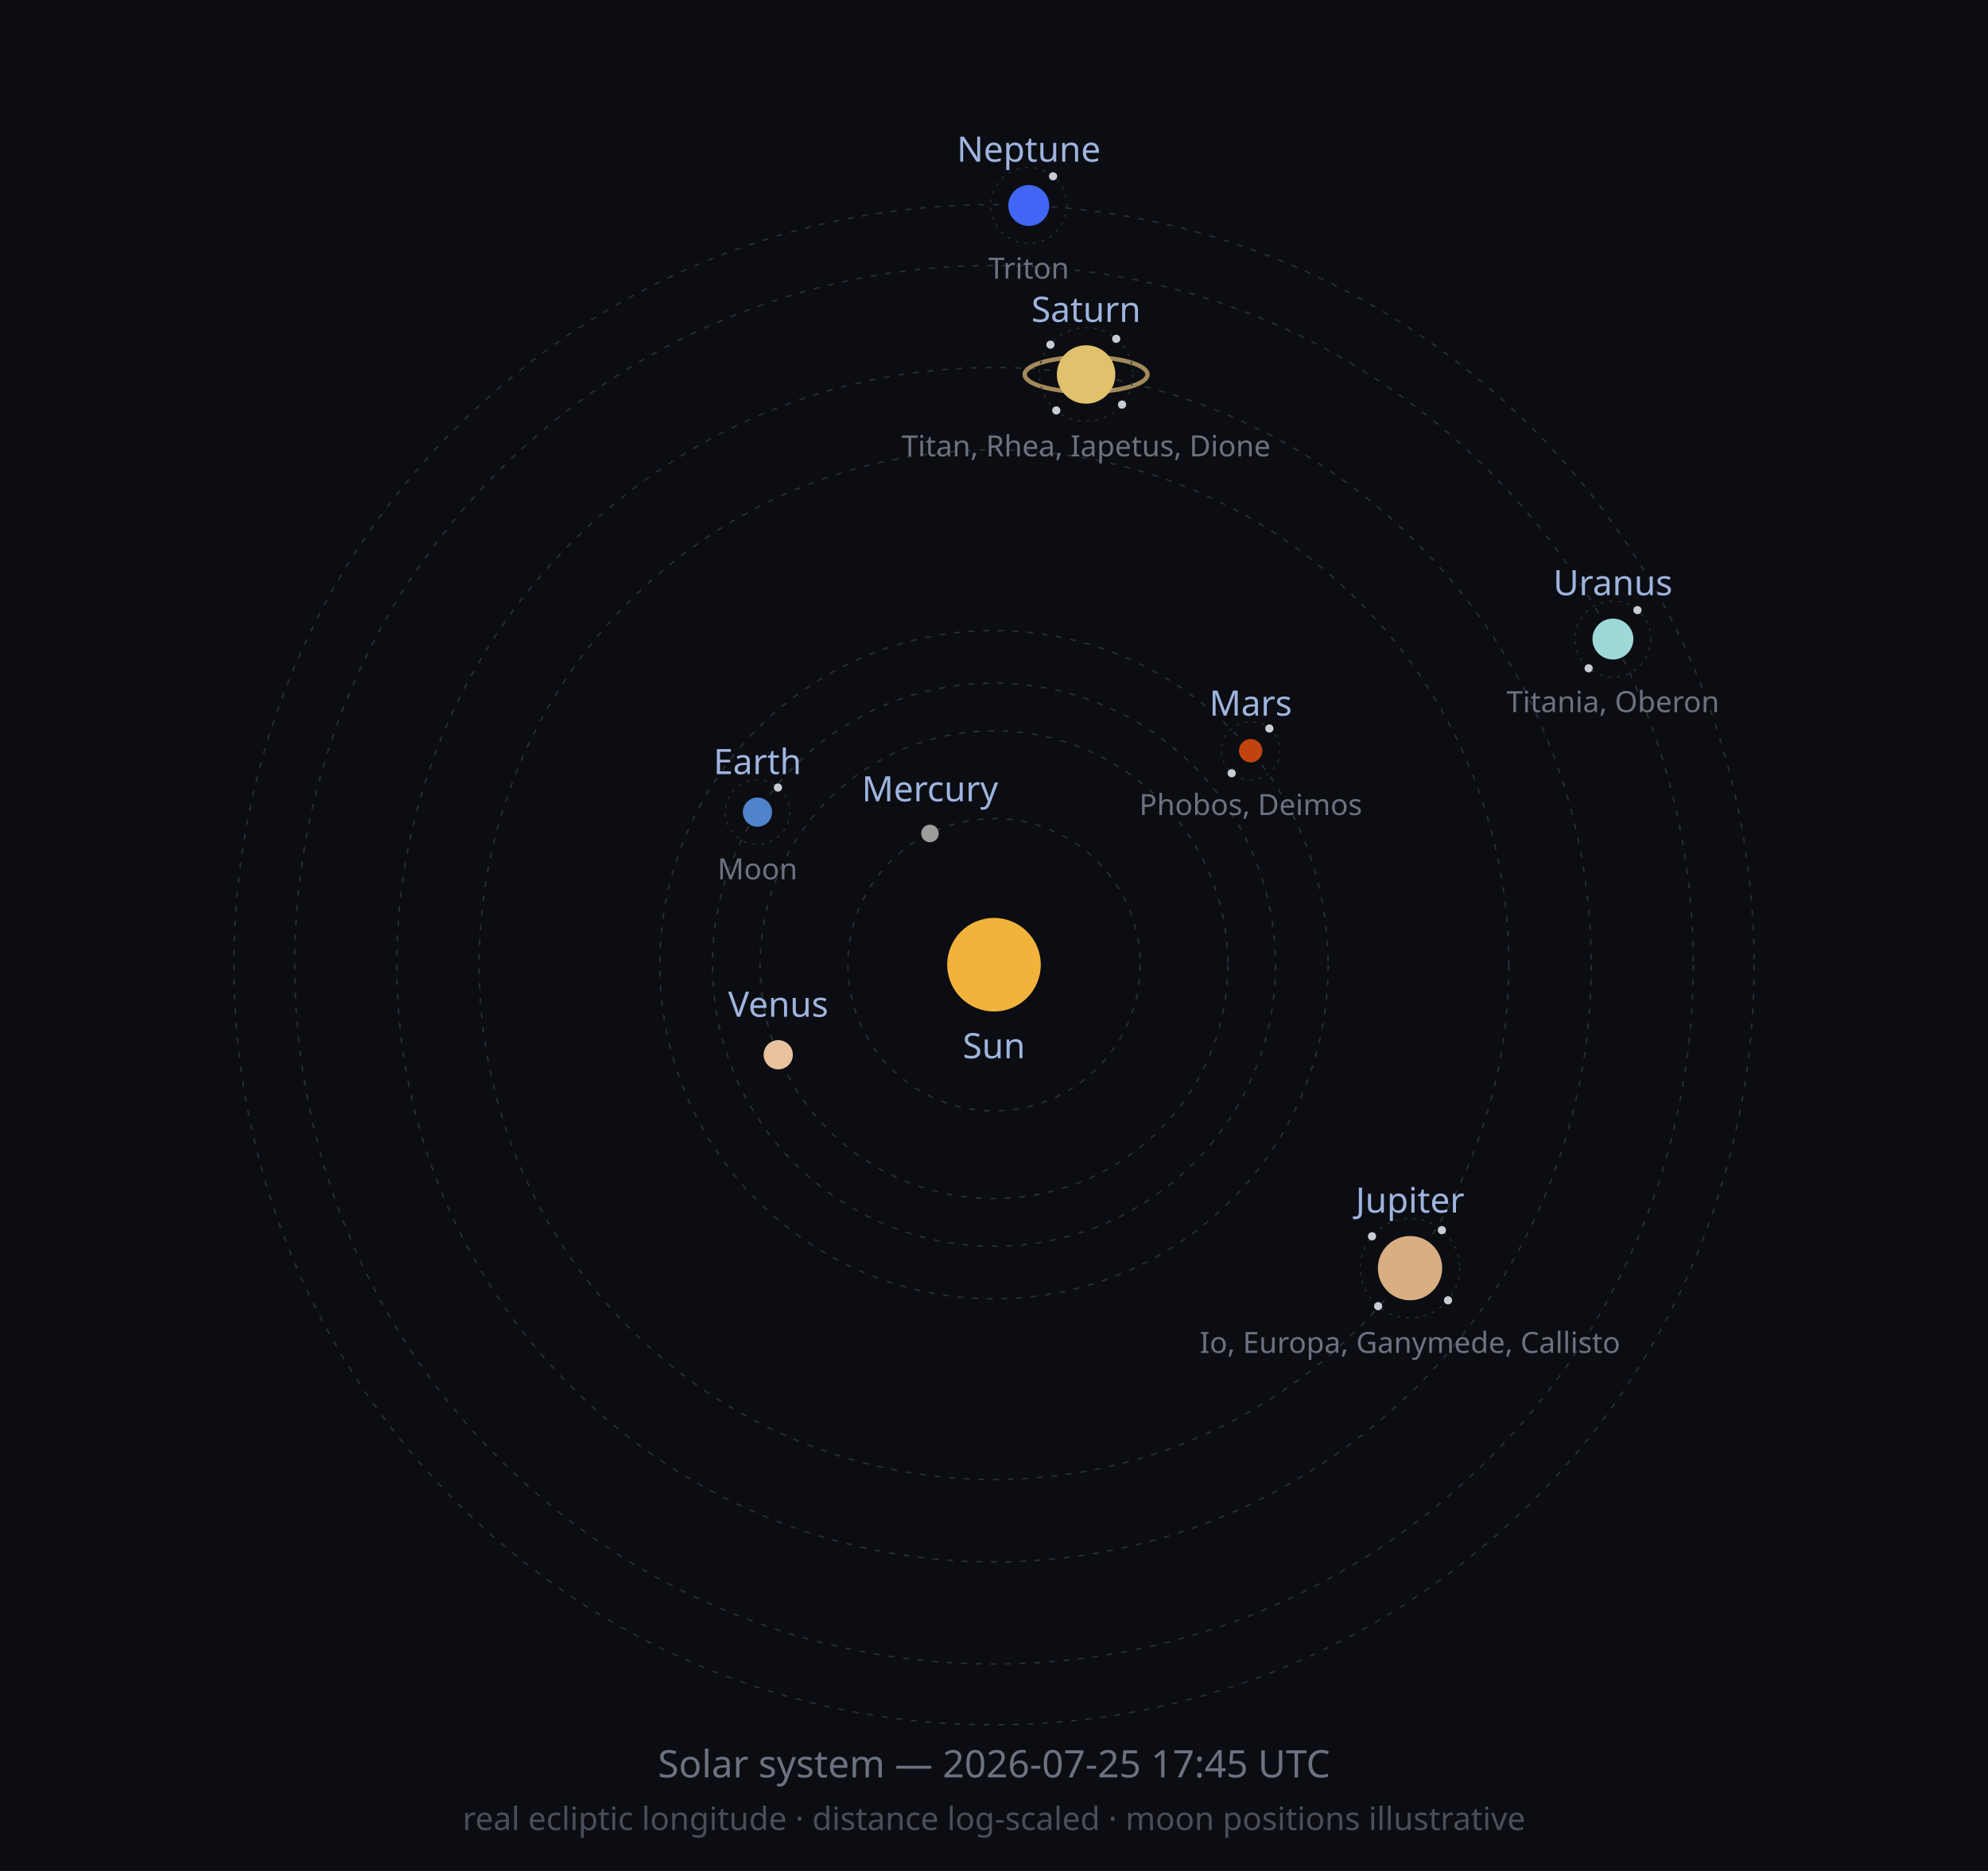
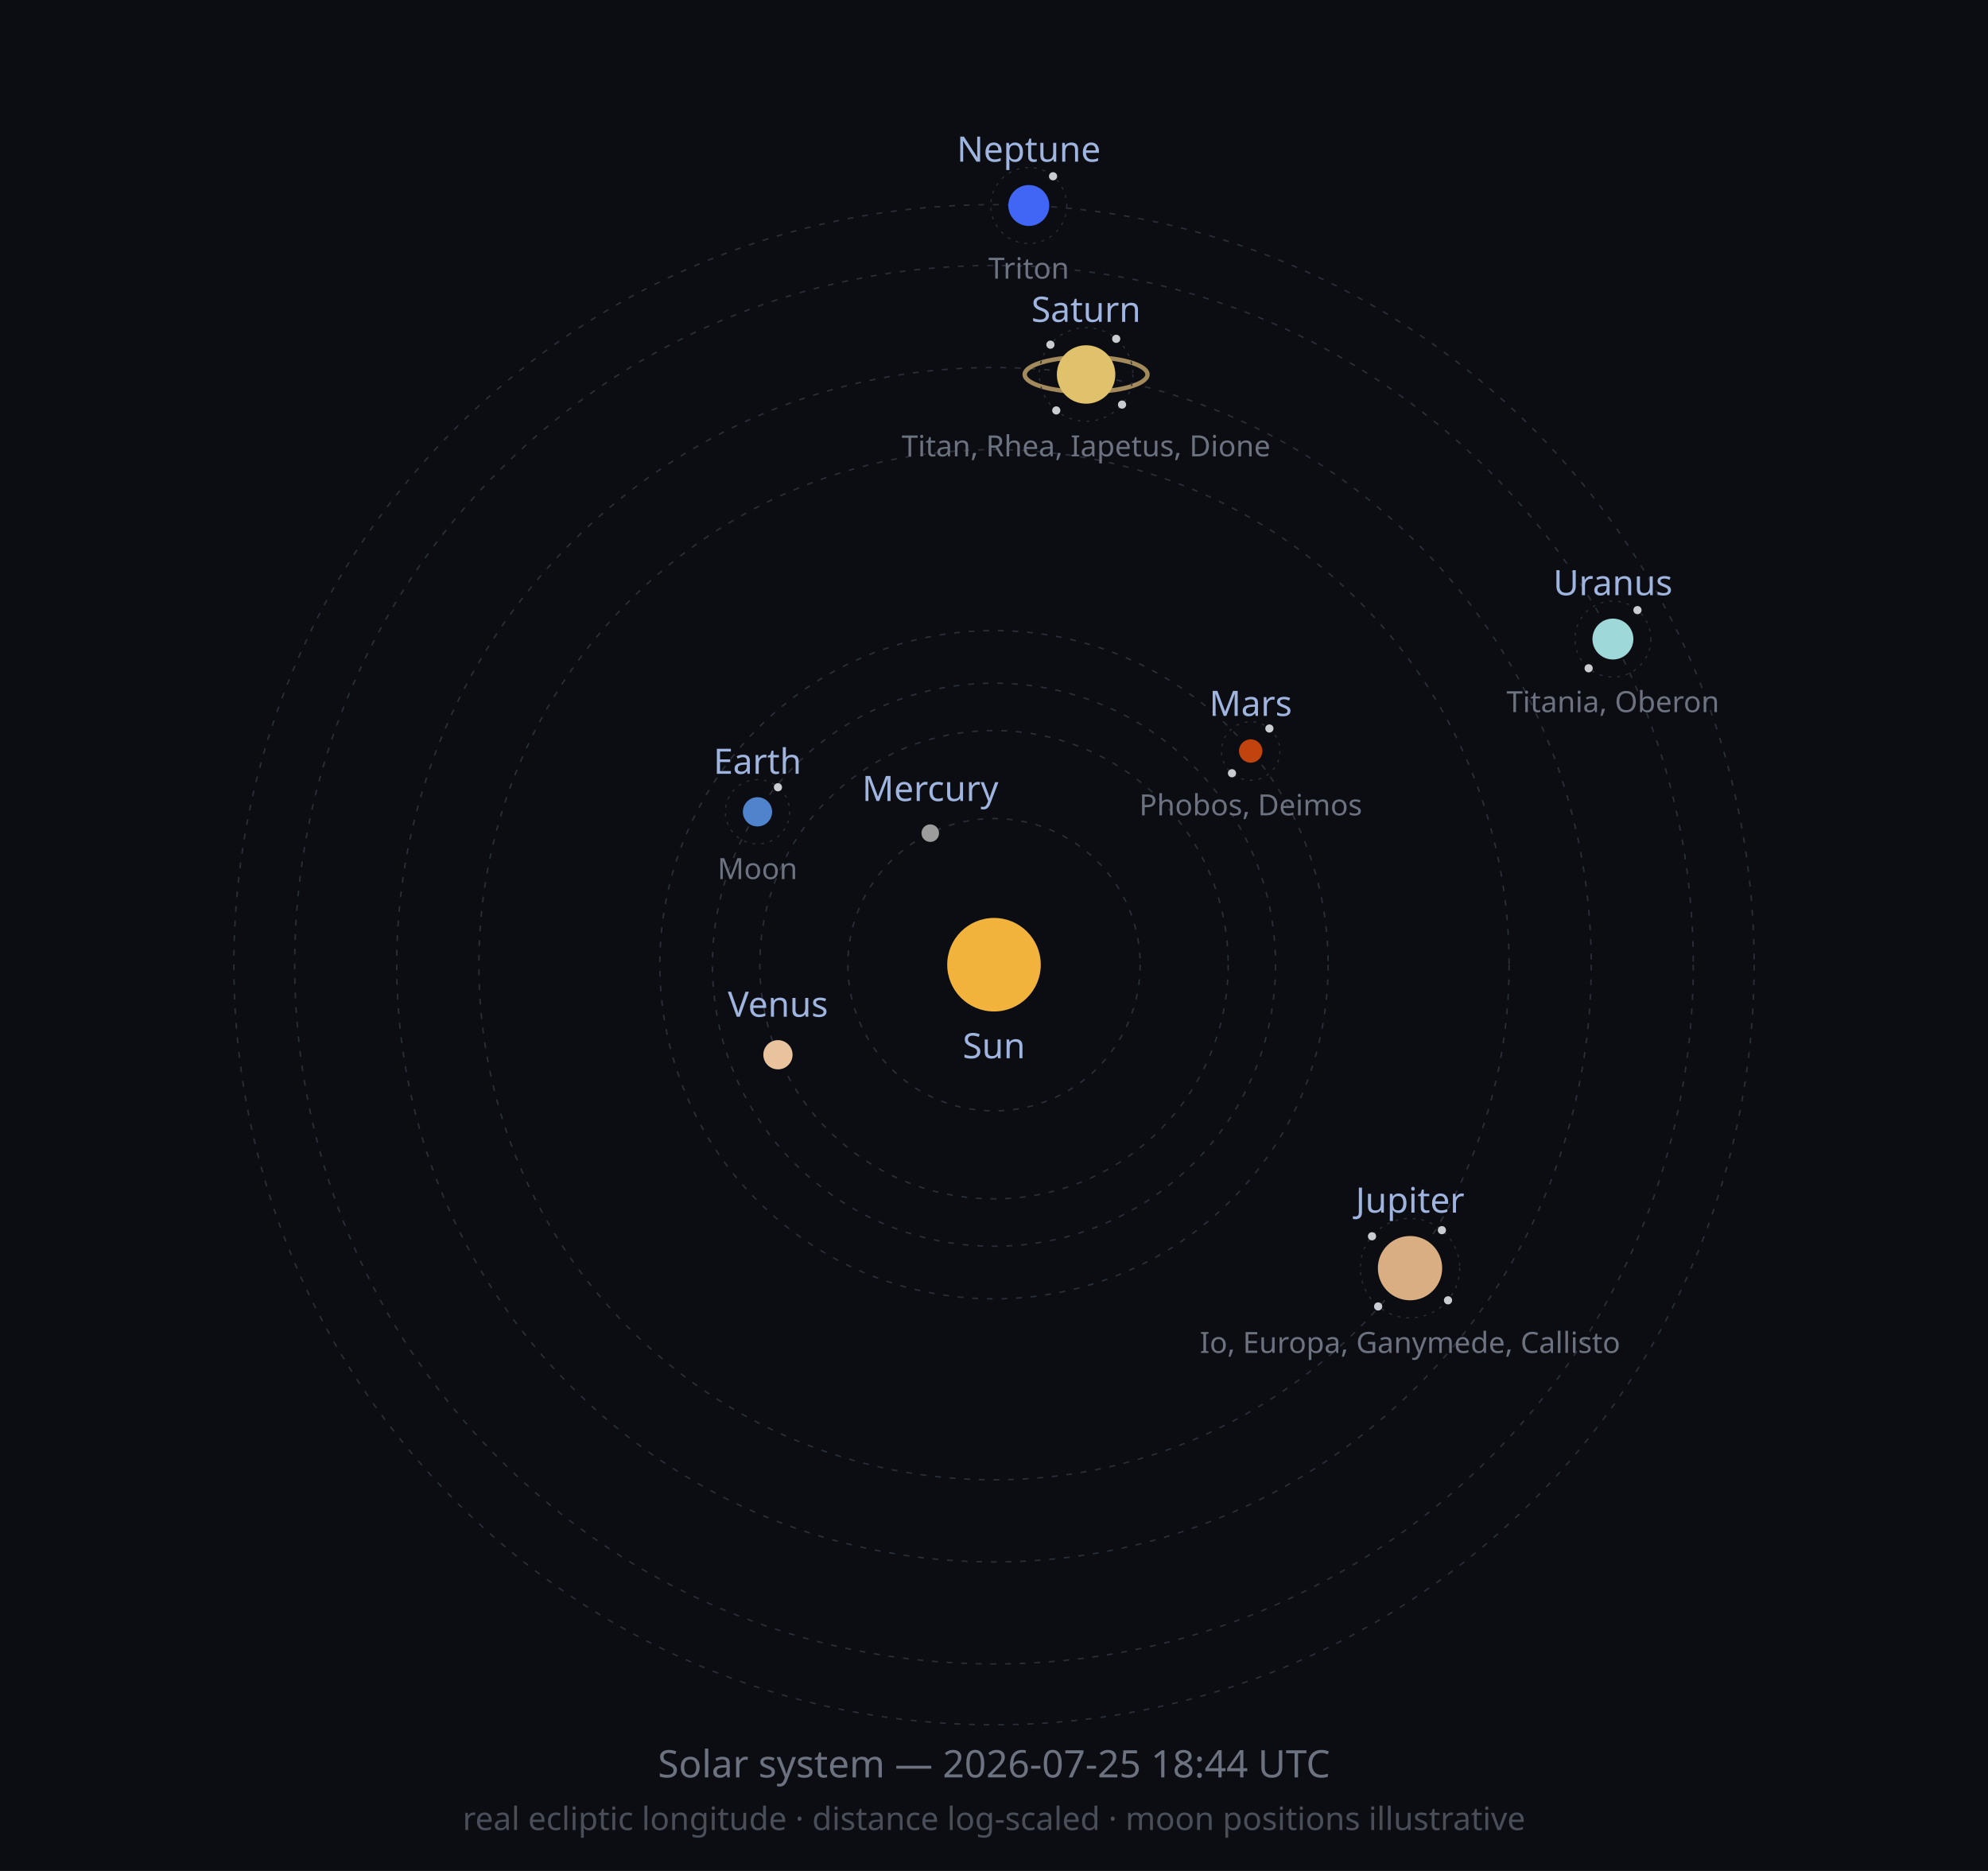
<svg xmlns="http://www.w3.org/2000/svg" width="680" height="640" viewBox="0 0 680 640" role="img">
  <defs>
    <marker id="arrow" viewBox="0 0 10 10" refX="8" refY="5" markerWidth="6" markerHeight="6" orient="auto-start-reverse">
      <path d="M2 1L8 5L2 9" fill="none" stroke="context-stroke" stroke-width="1.5" stroke-linecap="round" stroke-linejoin="round" />
    </marker>
  </defs>
  <style>
  .orbit { fill: none; stroke: #2A2E38; stroke-width: 0.5; stroke-dasharray: 2 3; }
  .moonorbit { fill: none; stroke: #2A2E38; stroke-width: 0.4; stroke-dasharray: 1 2; }
  .lbl { font-family: sans-serif; font-size: 12px; fill: #9FB4DE; }
  .moonlbl { font-family: sans-serif; font-size: 10px; fill: #6C7280; }
</style>
  <rect width="680" height="640" fill="#0B0D12" />
  <circle class="orbit" cx="340" cy="330" r="50.0" />
-   <circle class="orbit" cx="340" cy="330" r="80.0" />
+   <circle class="orbit" cx="340" cy="330" r="80.1" />
  <circle class="orbit" cx="340" cy="330" r="96.3" />
  <circle class="orbit" cx="340" cy="330" r="114.3" />
-   <circle class="orbit" cx="340" cy="330" r="176.1" />
+   <circle class="orbit" cx="340" cy="330" r="176.2" />
  <circle class="orbit" cx="340" cy="330" r="204.3" />
  <circle class="orbit" cx="340" cy="330" r="239.2" />
  <circle class="orbit" cx="340" cy="330" r="260.0" />
  <circle cx="340" cy="330" r="16" fill="#F2B33D" />
  <text class="lbl" x="340" y="362" text-anchor="middle">Sun</text>
-   <circle cx="318.1" cy="285.1" r="3" fill="#9C9C9C" />
-   <text class="lbl" x="318.1" y="274.1" text-anchor="middle">Mercury</text>
-   <circle cx="266.2" cy="360.8" r="5" fill="#E8C39E" />
-   <text class="lbl" x="266.2" y="347.8" text-anchor="middle">Venus</text>
-   <circle cx="259.1" cy="277.8" r="5" fill="#4F83CC" />
-   <circle class="moonorbit" cx="259.1" cy="277.8" r="11" />
-   <circle cx="266.1" cy="269.4" r="1.4" fill="#C9CDD3" />
-   <text class="moonlbl" x="259.1" y="300.8" text-anchor="middle">Moon</text>
-   <text class="lbl" x="259.1" y="264.8" text-anchor="middle">Earth</text>
-   <circle cx="427.8" cy="256.8" r="4" fill="#C1440E" />
-   <circle class="moonorbit" cx="427.8" cy="256.8" r="10" />
+   <circle cx="318.2" cy="285.0" r="3" fill="#9C9C9C" />
+   <text class="lbl" x="318.2" y="274.0" text-anchor="middle">Mercury</text>
+   <circle cx="266.1" cy="360.8" r="5" fill="#E8C39E" />
+   <text class="lbl" x="266.1" y="347.8" text-anchor="middle">Venus</text>
+   <circle cx="259.1" cy="277.7" r="5" fill="#4F83CC" />
+   <circle class="moonorbit" cx="259.1" cy="277.7" r="11" />
+   <circle cx="266.1" cy="269.3" r="1.4" fill="#C9CDD3" />
+   <text class="moonlbl" x="259.1" y="300.7" text-anchor="middle">Moon</text>
+   <text class="lbl" x="259.1" y="264.7" text-anchor="middle">Earth</text>
+   <circle cx="427.8" cy="256.9" r="4" fill="#C1440E" />
+   <circle class="moonorbit" cx="427.8" cy="256.9" r="10" />
  <circle cx="434.2" cy="249.2" r="1.4" fill="#C9CDD3" />
-   <circle cx="421.3" cy="264.5" r="1.4" fill="#C9CDD3" />
-   <text class="moonlbl" x="427.8" y="278.8" text-anchor="middle">Phobos, Deimos</text>
-   <text class="lbl" x="427.8" y="244.8" text-anchor="middle">Mars</text>
+   <circle cx="421.4" cy="264.5" r="1.4" fill="#C9CDD3" />
+   <text class="moonlbl" x="427.8" y="278.9" text-anchor="middle">Phobos, Deimos</text>
+   <text class="lbl" x="427.8" y="244.9" text-anchor="middle">Mars</text>
  <circle cx="482.3" cy="433.8" r="11" fill="#D8AE82" />
  <circle class="moonorbit" cx="482.3" cy="433.8" r="17" />
  <circle cx="493.2" cy="420.8" r="1.4" fill="#C9CDD3" />
  <circle cx="495.3" cy="444.8" r="1.4" fill="#C9CDD3" />
-   <circle cx="471.4" cy="446.8" r="1.4" fill="#C9CDD3" />
+   <circle cx="471.4" cy="446.9" r="1.4" fill="#C9CDD3" />
  <circle cx="469.3" cy="422.9" r="1.4" fill="#C9CDD3" />
  <text class="moonlbl" x="482.3" y="462.8" text-anchor="middle">Io, Europa, Ganymede, Callisto</text>
  <text class="lbl" x="482.3" y="414.8" text-anchor="middle">Jupiter</text>
  <ellipse cx="371.5" cy="128.1" rx="21.0" ry="6.0" fill="none" stroke="#C9A96E" stroke-width="1.5" opacity="0.8" />
  <circle cx="371.5" cy="128.1" r="10" fill="#E0C16C" />
  <circle class="moonorbit" cx="371.5" cy="128.1" r="16" />
  <circle cx="381.8" cy="115.9" r="1.4" fill="#C9CDD3" />
  <circle cx="383.8" cy="138.4" r="1.4" fill="#C9CDD3" />
  <circle cx="361.3" cy="140.4" r="1.4" fill="#C9CDD3" />
  <circle cx="359.3" cy="117.9" r="1.4" fill="#C9CDD3" />
  <text class="moonlbl" x="371.5" y="156.1" text-anchor="middle">Titan, Rhea, Iapetus, Dione</text>
  <text class="lbl" x="371.5" y="110.1" text-anchor="middle">Saturn</text>
  <circle cx="551.7" cy="218.6" r="7" fill="#9FD8D8" />
  <circle class="moonorbit" cx="551.7" cy="218.6" r="13" />
  <circle cx="560.1" cy="208.7" r="1.4" fill="#C9CDD3" />
  <circle cx="543.4" cy="228.6" r="1.4" fill="#C9CDD3" />
  <text class="moonlbl" x="551.7" y="243.6" text-anchor="middle">Titania, Oberon</text>
  <text class="lbl" x="551.7" y="203.6" text-anchor="middle">Uranus</text>
  <circle cx="351.9" cy="70.3" r="7" fill="#4166F5" />
  <circle class="moonorbit" cx="351.9" cy="70.3" r="13" />
  <circle cx="360.2" cy="60.3" r="1.4" fill="#C9CDD3" />
  <text class="moonlbl" x="351.9" y="95.3" text-anchor="middle">Triton</text>
  <text class="lbl" x="351.9" y="55.3" text-anchor="middle">Neptune</text>
-   <text x="340" y="608" font-size="13" fill="#6C7280" text-anchor="middle" font-family="sans-serif">Solar system — 2026-07-25 17:45 UTC</text>
+   <text x="340" y="608" font-size="13" fill="#6C7280" text-anchor="middle" font-family="sans-serif">Solar system — 2026-07-25 18:44 UTC</text>
  <text x="340" y="626" font-size="11" fill="#4A4E58" text-anchor="middle" font-family="sans-serif">real ecliptic longitude · distance log-scaled · moon positions illustrative</text>
</svg>
